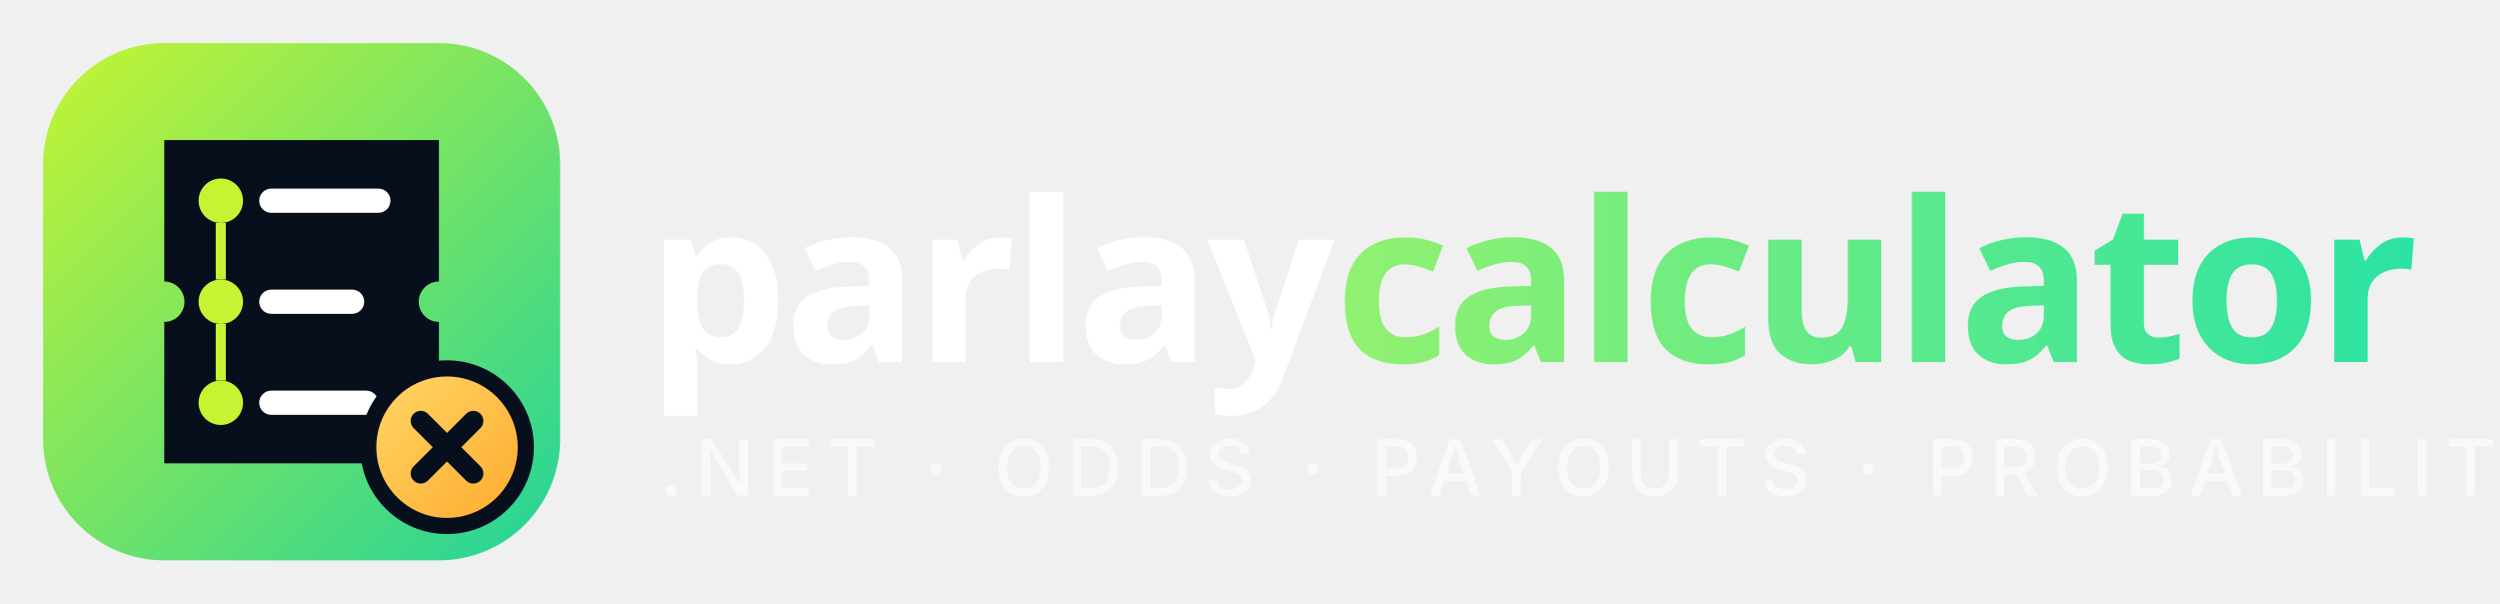
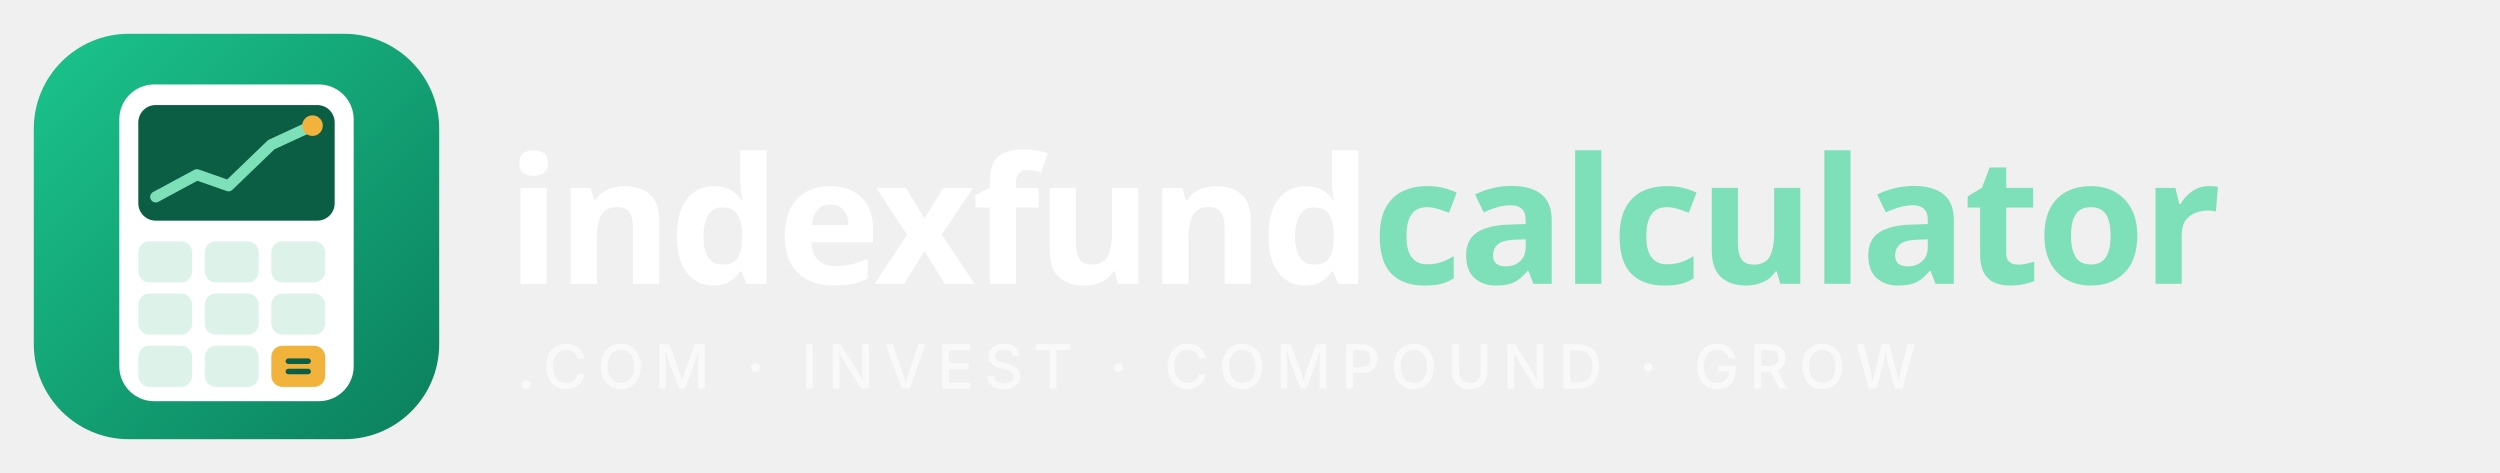
- <svg xmlns="http://www.w3.org/2000/svg" viewBox="0 0 1160 280">
+ <svg xmlns="http://www.w3.org/2000/svg" viewBox="0 0 1480 280">
  <defs>
    <linearGradient id="brand" x1="0" y1="0" x2="1" y2="1">
-       <stop offset="0" stop-color="#C6F432" />
-       <stop offset="1" stop-color="#22D39A" />
+       <stop offset="0" stop-color="#1BC48C" />
+       <stop offset="1" stop-color="#0B7F5C" />
    </linearGradient>
    <linearGradient id="accent" x1="0" y1="0" x2="1" y2="0">
-       <stop offset="0" stop-color="#D4FA4E" />
-       <stop offset="1" stop-color="#2BE3A4" />
+       <stop offset="0" stop-color="#12A876" />
+       <stop offset="1" stop-color="#0FA3A3" />
    </linearGradient>
-     <linearGradient id="gold" x1="0" y1="0" x2="1" y2="1">
-       <stop offset="0" stop-color="#FFD866" />
-       <stop offset="1" stop-color="#FFA92E" />
+     <linearGradient id="area" x1="0" y1="0" x2="0" y2="1">
+       <stop offset="0" stop-color="#12A876" stop-opacity="0.35" />
+       <stop offset="1" stop-color="#12A876" stop-opacity="0.04" />
    </linearGradient>
    <linearGradient id="bg" x1="0" y1="0" x2="1" y2="1">
-       <stop offset="0" stop-color="#080F1C" />
-       <stop offset="1" stop-color="#0E1D33" />
+       <stop offset="0" stop-color="#F4FBF7" />
+       <stop offset="1" stop-color="#EAF4F1" />
    </linearGradient>
    <radialGradient id="glowA" cx="0.5" cy="0.5" r="0.5">
-       <stop offset="0" stop-color="#C6F432" stop-opacity="0.22" />
-       <stop offset="1" stop-color="#C6F432" stop-opacity="0" />
+       <stop offset="0" stop-color="#7EE0B8" stop-opacity="0.35" />
+       <stop offset="1" stop-color="#7EE0B8" stop-opacity="0" />
    </radialGradient>
    <radialGradient id="glowB" cx="0.5" cy="0.5" r="0.5">
-       <stop offset="0" stop-color="#22D39A" stop-opacity="0.25" />
-       <stop offset="1" stop-color="#22D39A" stop-opacity="0" />
+       <stop offset="0" stop-color="#F2B33D" stop-opacity="0.18" />
+       <stop offset="1" stop-color="#F2B33D" stop-opacity="0" />
    </radialGradient>
    <filter id="shadow" x="-20%" y="-20%" width="140%" height="140%">
-       <feDropShadow dx="0" dy="18" stdDeviation="22" flood-color="#000" flood-opacity="0.5" />
+       <feDropShadow dx="0" dy="16" stdDeviation="20" flood-color="#0E2A22" flood-opacity="0.14" />
    </filter>
  </defs>
  <g transform="translate(20,20) scale(0.46875)">
    <rect width="512" height="512" rx="120" fill="url(#brand)" />
-     <path d="M120 96 H392 V236 A20 20 0 0 0 392 276 V416 H120 V276 A20 20 0 0 0 120 236 Z" fill="#080F1C" />
-     <circle cx="176" cy="156" r="22" fill="#C6F432" />
-     <rect x="214" y="144" width="130" height="24" rx="12" fill="#fff" />
-     <circle cx="176" cy="256" r="22" fill="#C6F432" />
-     <rect x="214" y="244" width="104" height="24" rx="12" fill="#fff" />
-     <circle cx="176" cy="356" r="22" fill="#C6F432" />
-     <rect x="214" y="344" width="118" height="24" rx="12" fill="#fff" />
-     <path d="M176 178 V234 M176 278 V334" stroke="#C6F432" stroke-width="10" />
-     <circle cx="400" cy="400" r="78" fill="url(#gold)" stroke="#080F1C" stroke-width="16" />
-     <path d="M374 374 L426 426 M426 374 L374 426" stroke="#080F1C" stroke-width="20" stroke-linecap="round" />
+     <rect x="108" y="64" width="296" height="400" rx="44" fill="#fff" />
+     <rect x="132" y="90" width="248" height="146" rx="22" fill="#0B5E44" />
+     <path d="M154 206 L206 178 L246 192 L300 140 L352 116" fill="none" stroke="#7EE0B8" stroke-width="14" stroke-linecap="round" stroke-linejoin="round" />
+     <circle cx="352" cy="116" r="13" fill="#F2B33D" />
+     <rect x="132" y="262" width="68" height="52" rx="14" fill="#DDF3EA" />
+     <rect x="216" y="262" width="68" height="52" rx="14" fill="#DDF3EA" />
+     <rect x="300" y="262" width="68" height="52" rx="14" fill="#DDF3EA" />
+     <rect x="132" y="328" width="68" height="52" rx="14" fill="#DDF3EA" />
+     <rect x="216" y="328" width="68" height="52" rx="14" fill="#DDF3EA" />
+     <rect x="300" y="328" width="68" height="52" rx="14" fill="#DDF3EA" />
+     <rect x="132" y="394" width="68" height="52" rx="14" fill="#DDF3EA" />
+     <rect x="216" y="394" width="68" height="52" rx="14" fill="#DDF3EA" />
+     <rect x="300" y="394" width="68" height="52" rx="14" fill="#F2B33D" />
+     <rect x="318" y="410" width="32" height="7" rx="3.5" fill="#0B5E44" />
+     <rect x="318" y="423" width="32" height="7" rx="3.5" fill="#0B5E44" />
  </g>
-   <text x="300" y="168" font-family="Poppins" font-weight="700" font-size="104" fill="#FFFFFF" letter-spacing="-2">parlay<tspan fill="url(#accent)">calculator</tspan>
+   <text x="300" y="168" font-family="Poppins" font-weight="700" font-size="104" fill="#FFFFFF" letter-spacing="-2">indexfund<tspan fill="#7EE0B8">calculator</tspan>
  </text>
-   <text x="306" y="230" font-family="Inter" font-weight="500" font-size="36" fill="#FFFFFF" fill-opacity="0.6" letter-spacing="6">.NET · ODDS · PAYOUTS · PROBABILITY</text>
+   <text x="306" y="230" font-family="Inter" font-weight="500" font-size="36" fill="#FFFFFF" fill-opacity="0.6" letter-spacing="6">.COM · INVEST · COMPOUND · GROW</text>
</svg>
